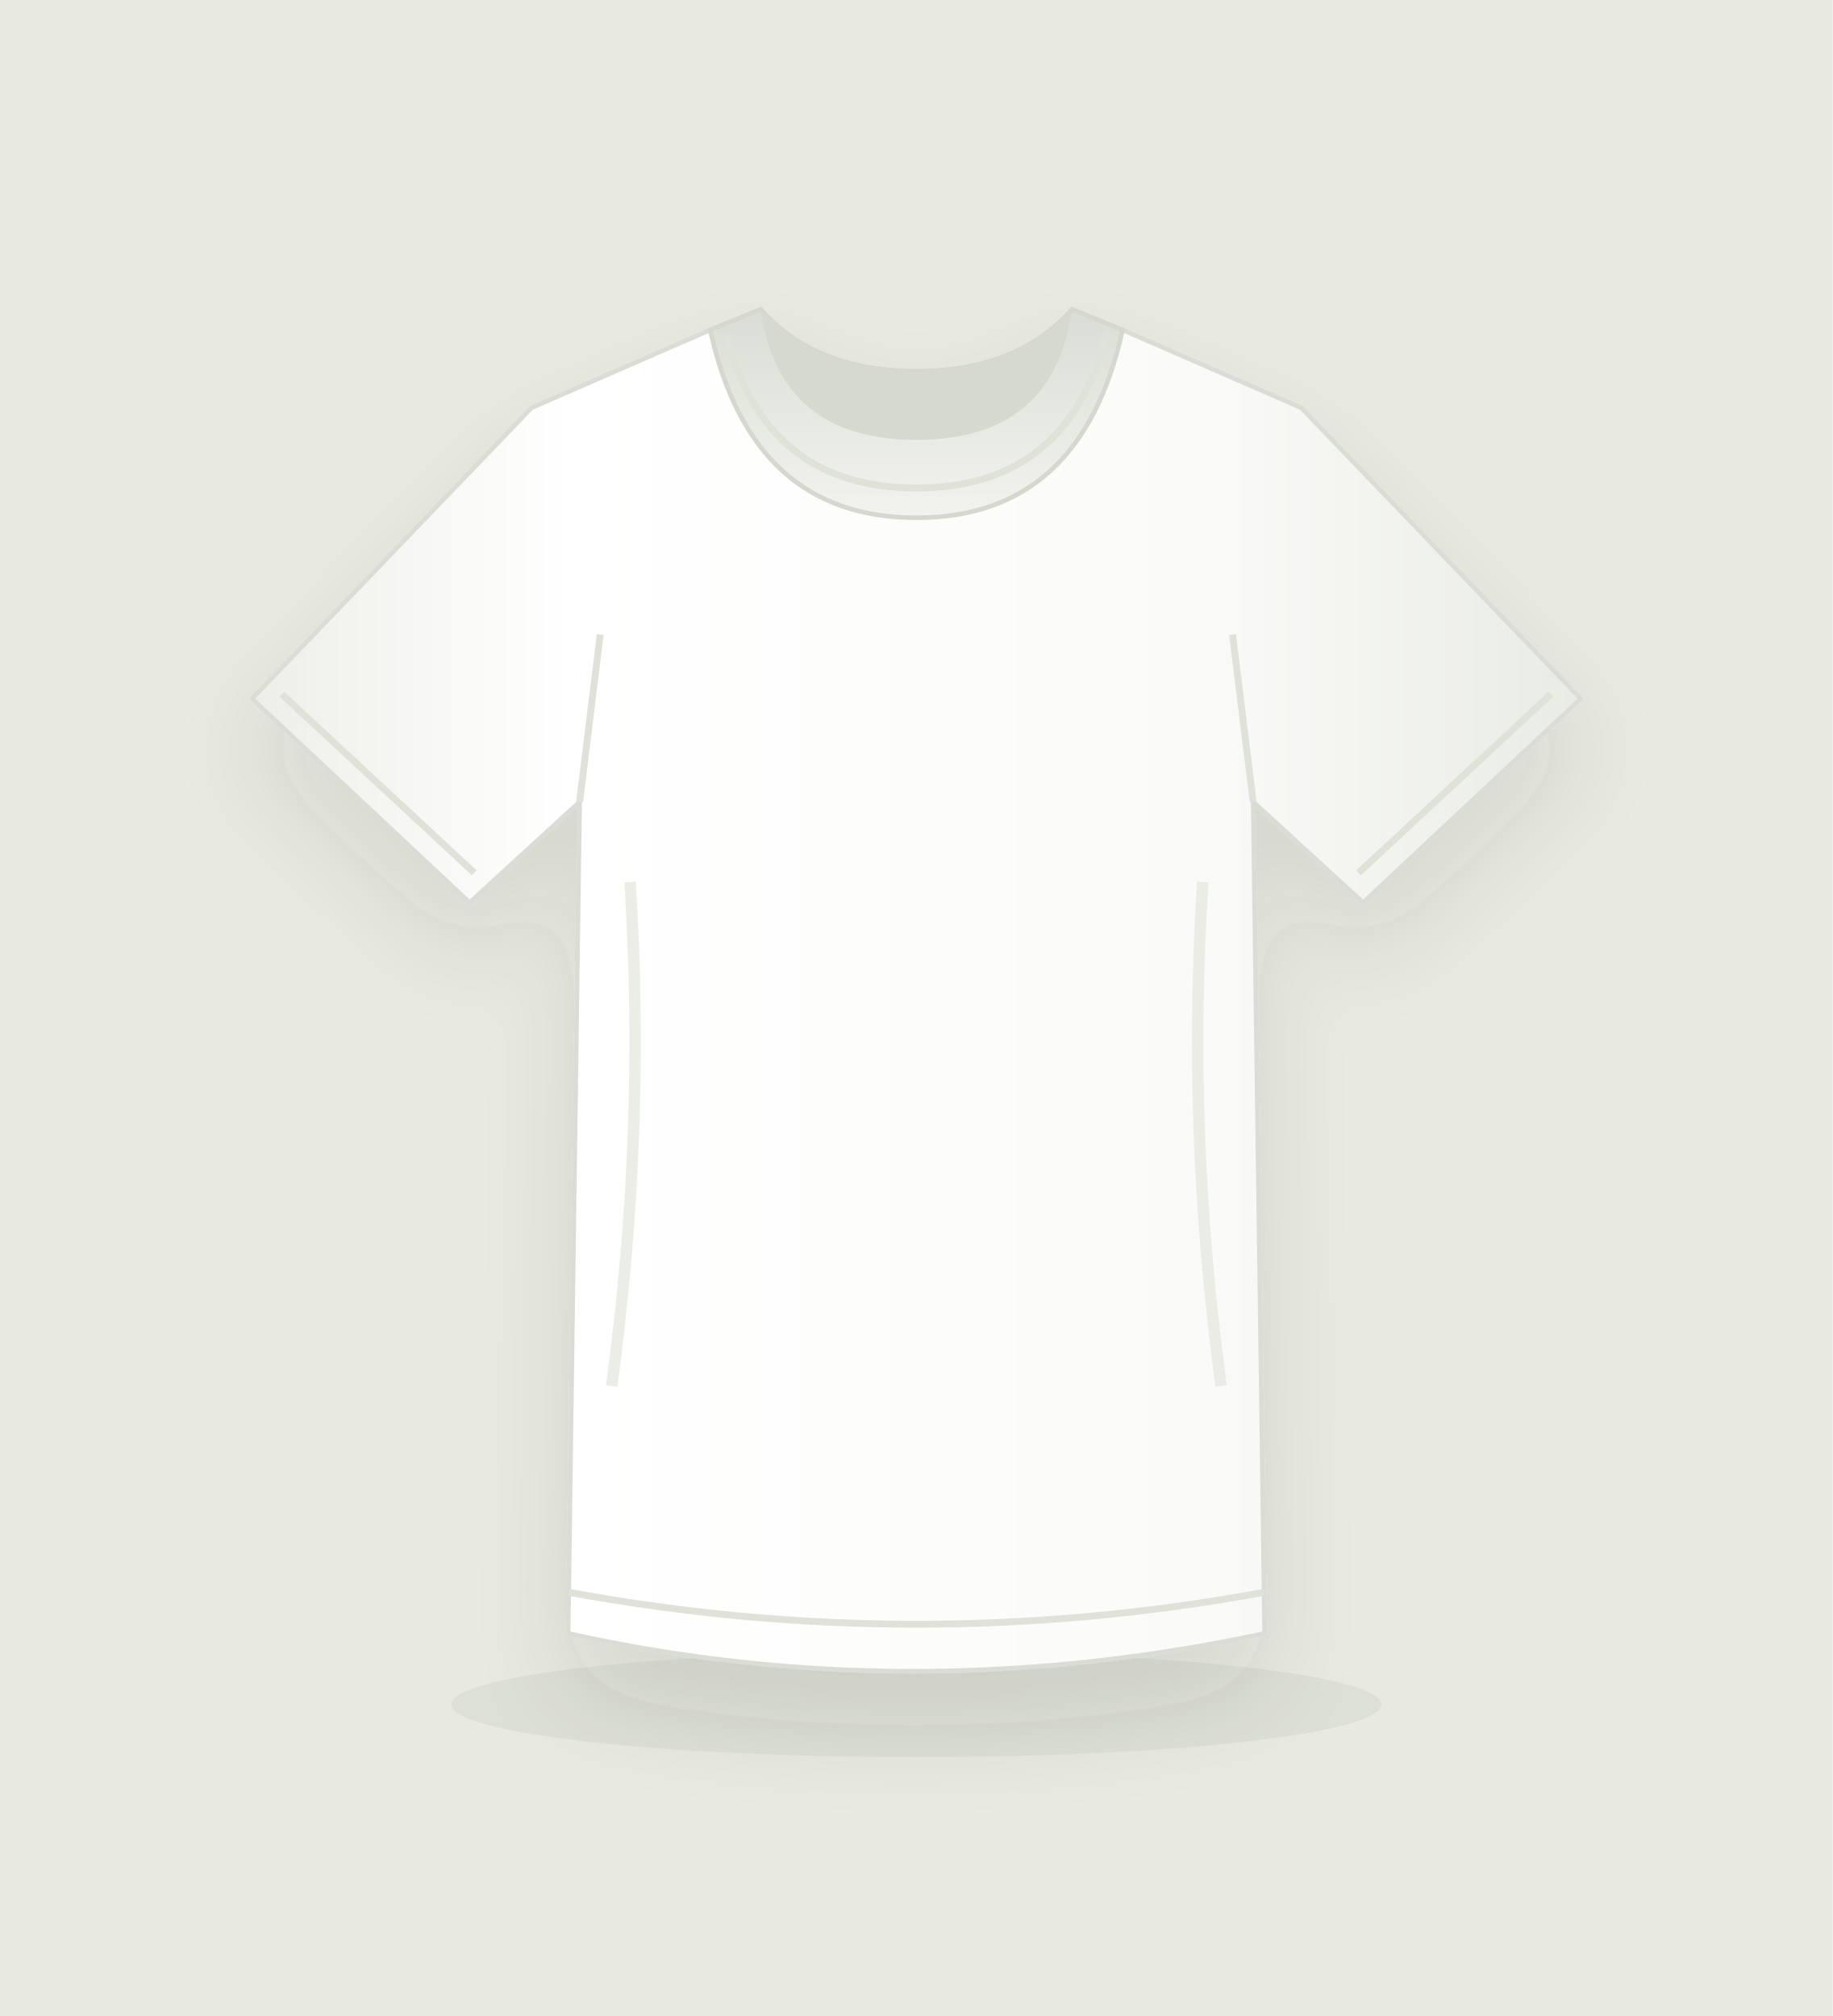
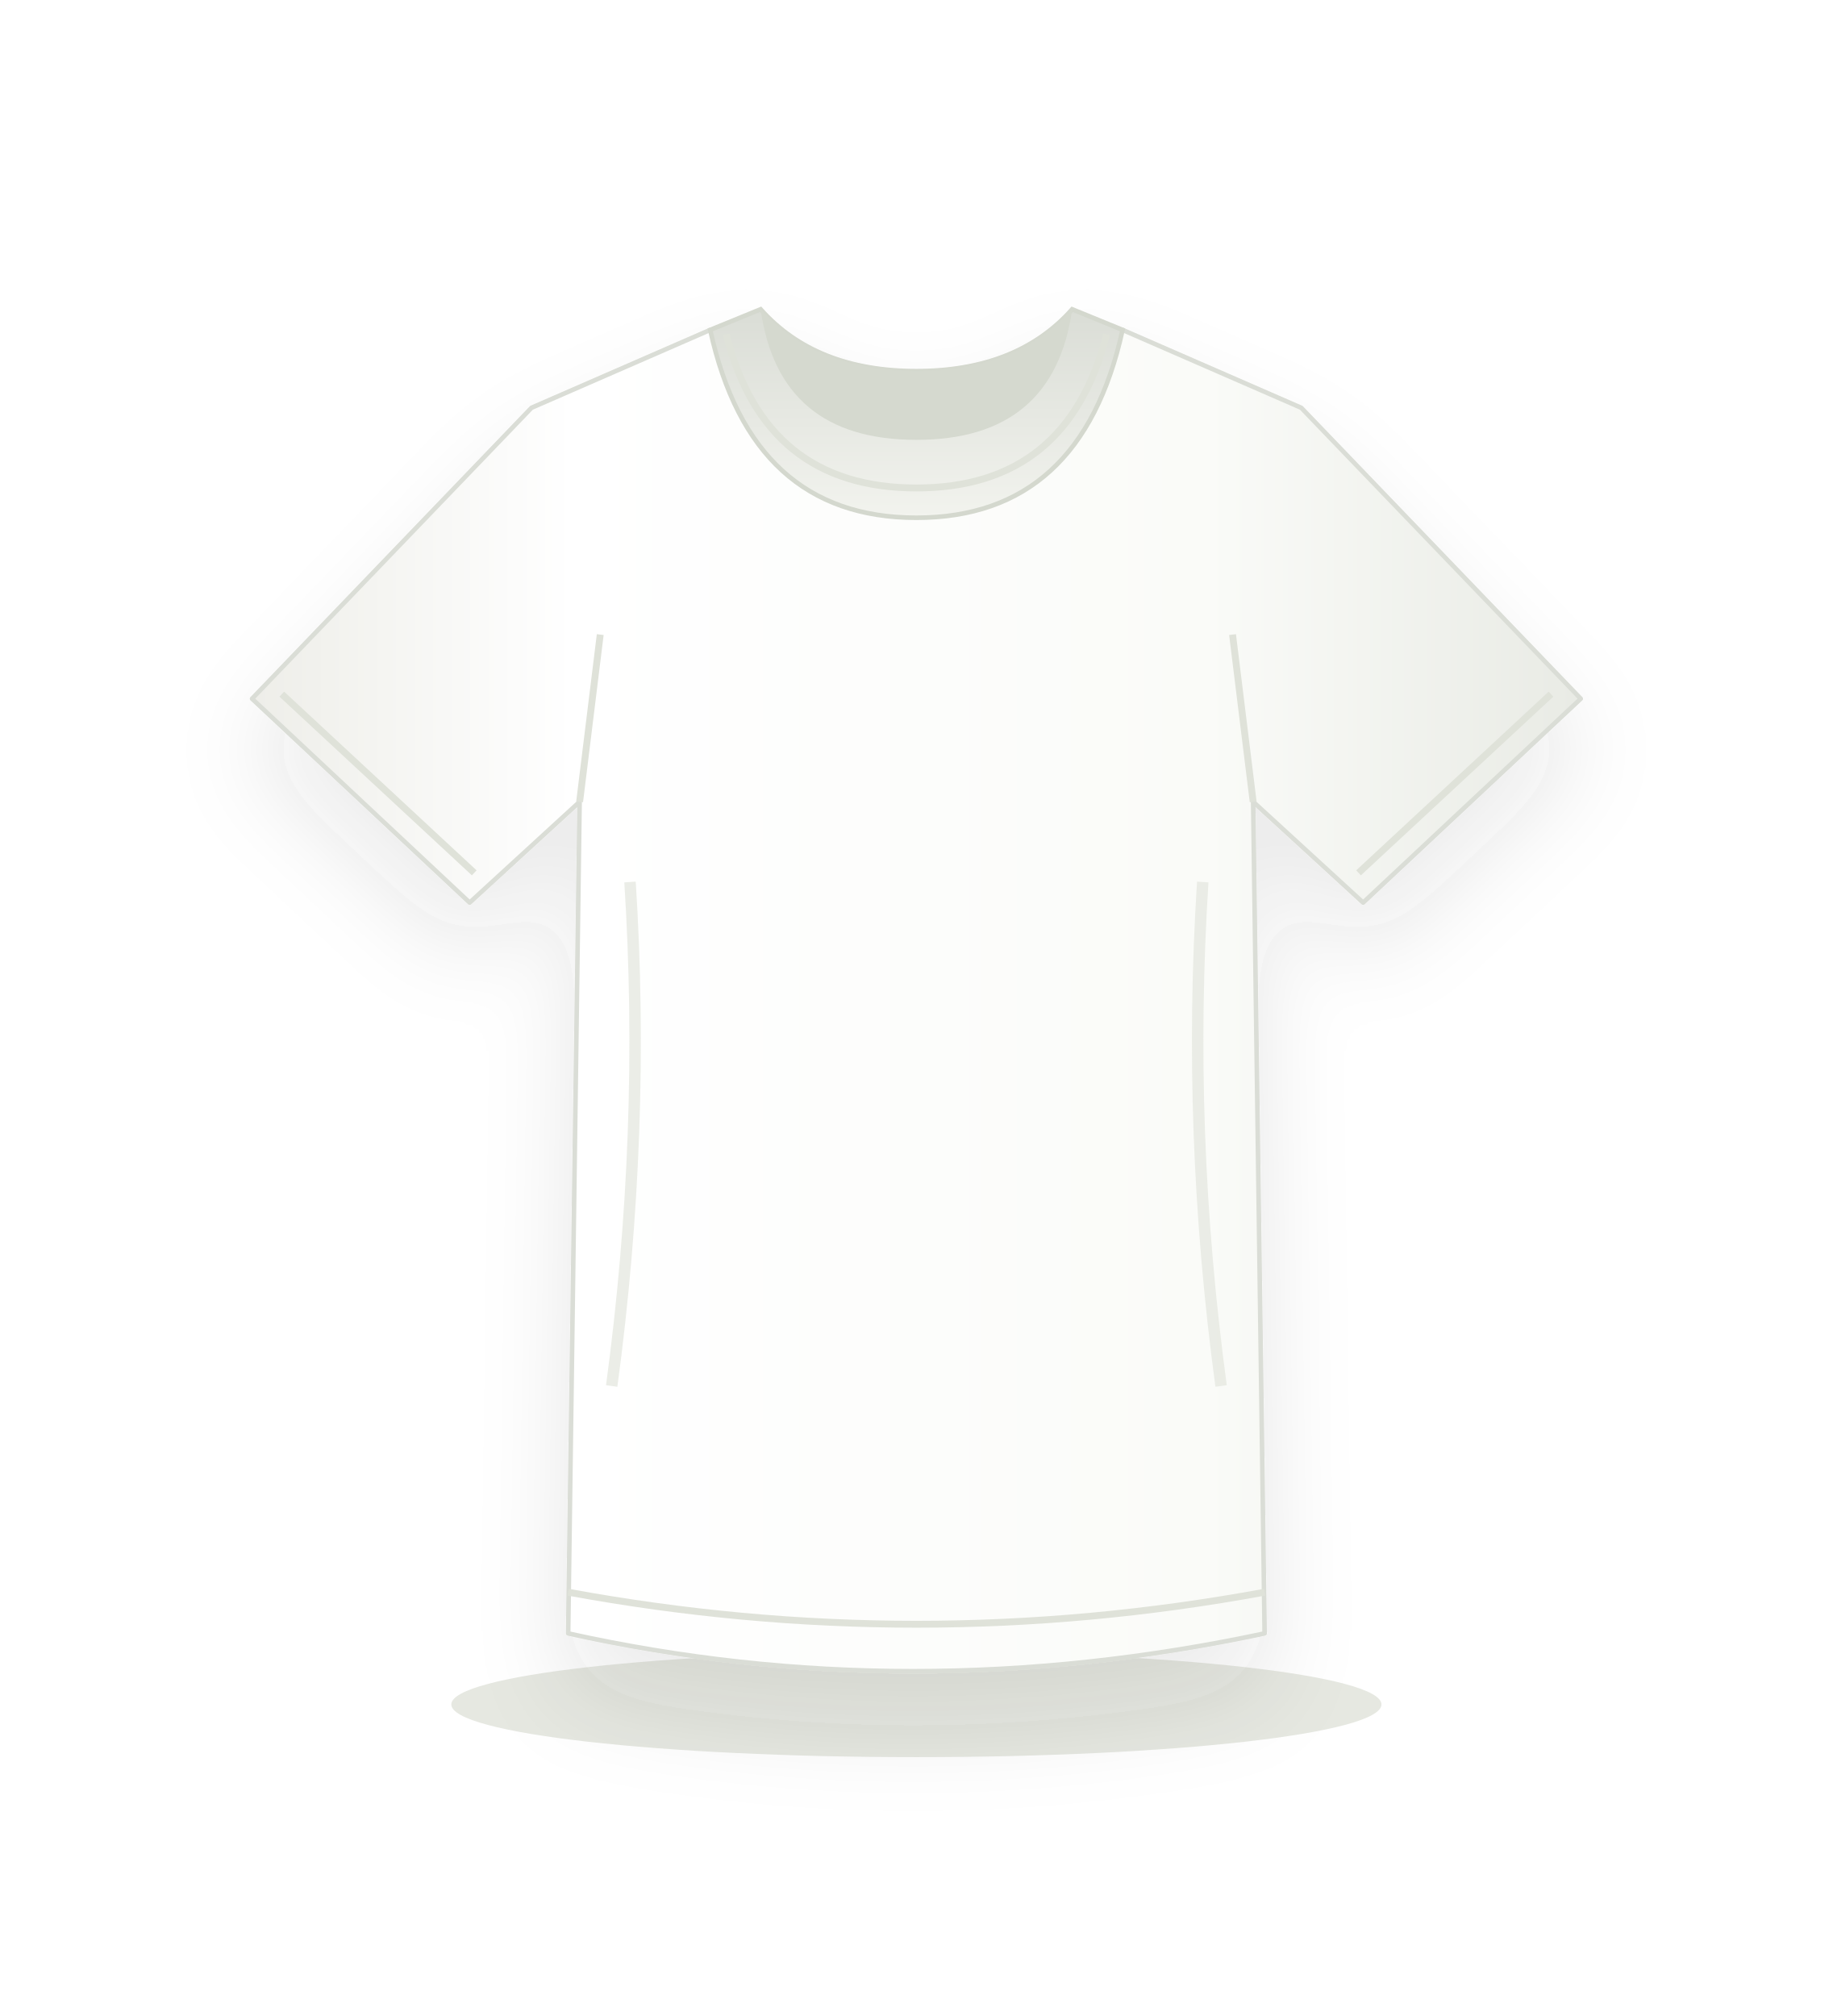
<svg xmlns="http://www.w3.org/2000/svg" viewBox="0 0 800 880" role="img" aria-labelledby="title description">
  <defs>
    <linearGradient id="fabric" x1="0" y1="0" x2="1" y2="0">
      <stop offset="0" stop-color="#eeeee9" />
      <stop offset=".24" stop-color="#fff" />
      <stop offset=".72" stop-color="#fafbf8" />
      <stop offset="1" stop-color="#e9ebe5" />
    </linearGradient>
    <linearGradient id="neck" x1="0" y1="0" x2="0" y2="1">
      <stop stop-color="#daddd6" />
      <stop offset="1" stop-color="#f2f3ee" />
    </linearGradient>
    <filter id="shadow" x="-30%" y="-20%" width="160%" height="160%">
      <feDropShadow dx="0" dy="23" stdDeviation="20" flood-color="#333b2e" flood-opacity=".10" />
    </filter>
  </defs>
-   <rect width="800" height="880" fill="#e8eae1" />
  <ellipse cx="400" cy="744" rx="203" ry="23" fill="#d5d9cd" opacity=".6" />
  <g filter="url(#shadow)">
    <path d="M310 144 232 178 110 305 205 394 253 350 248 713Q397 746 552 713L547 350 595 394 690 305 568 178 490 144Q454 185 400 185T310 144Z" fill="url(#fabric)" stroke="#daddd6" stroke-width="2" stroke-linejoin="round" />
    <path d="M310 144Q328 226 400 226T490 144L468 135Q444 162 400 162T332 135Z" fill="url(#neck)" stroke="#d4d8ce" stroke-width="2" />
    <path d="M332 135Q340 192 400 192T468 135Q444 162 400 162T332 135Z" fill="#d5d9cf" />
    <path d="M317 146Q334 213 400 213T483 146M253 350 262 277M547 350 538 277M248 695Q400 723 552 695M123 303 207 381M677 303 593 381" fill="none" stroke="#dfe2d9" stroke-width="3" />
    <path d="M275 385Q282 494 267 605M525 385Q518 494 533 605" fill="none" stroke="#e6e9e1" stroke-width="5" opacity=".8" />
  </g>
</svg>
